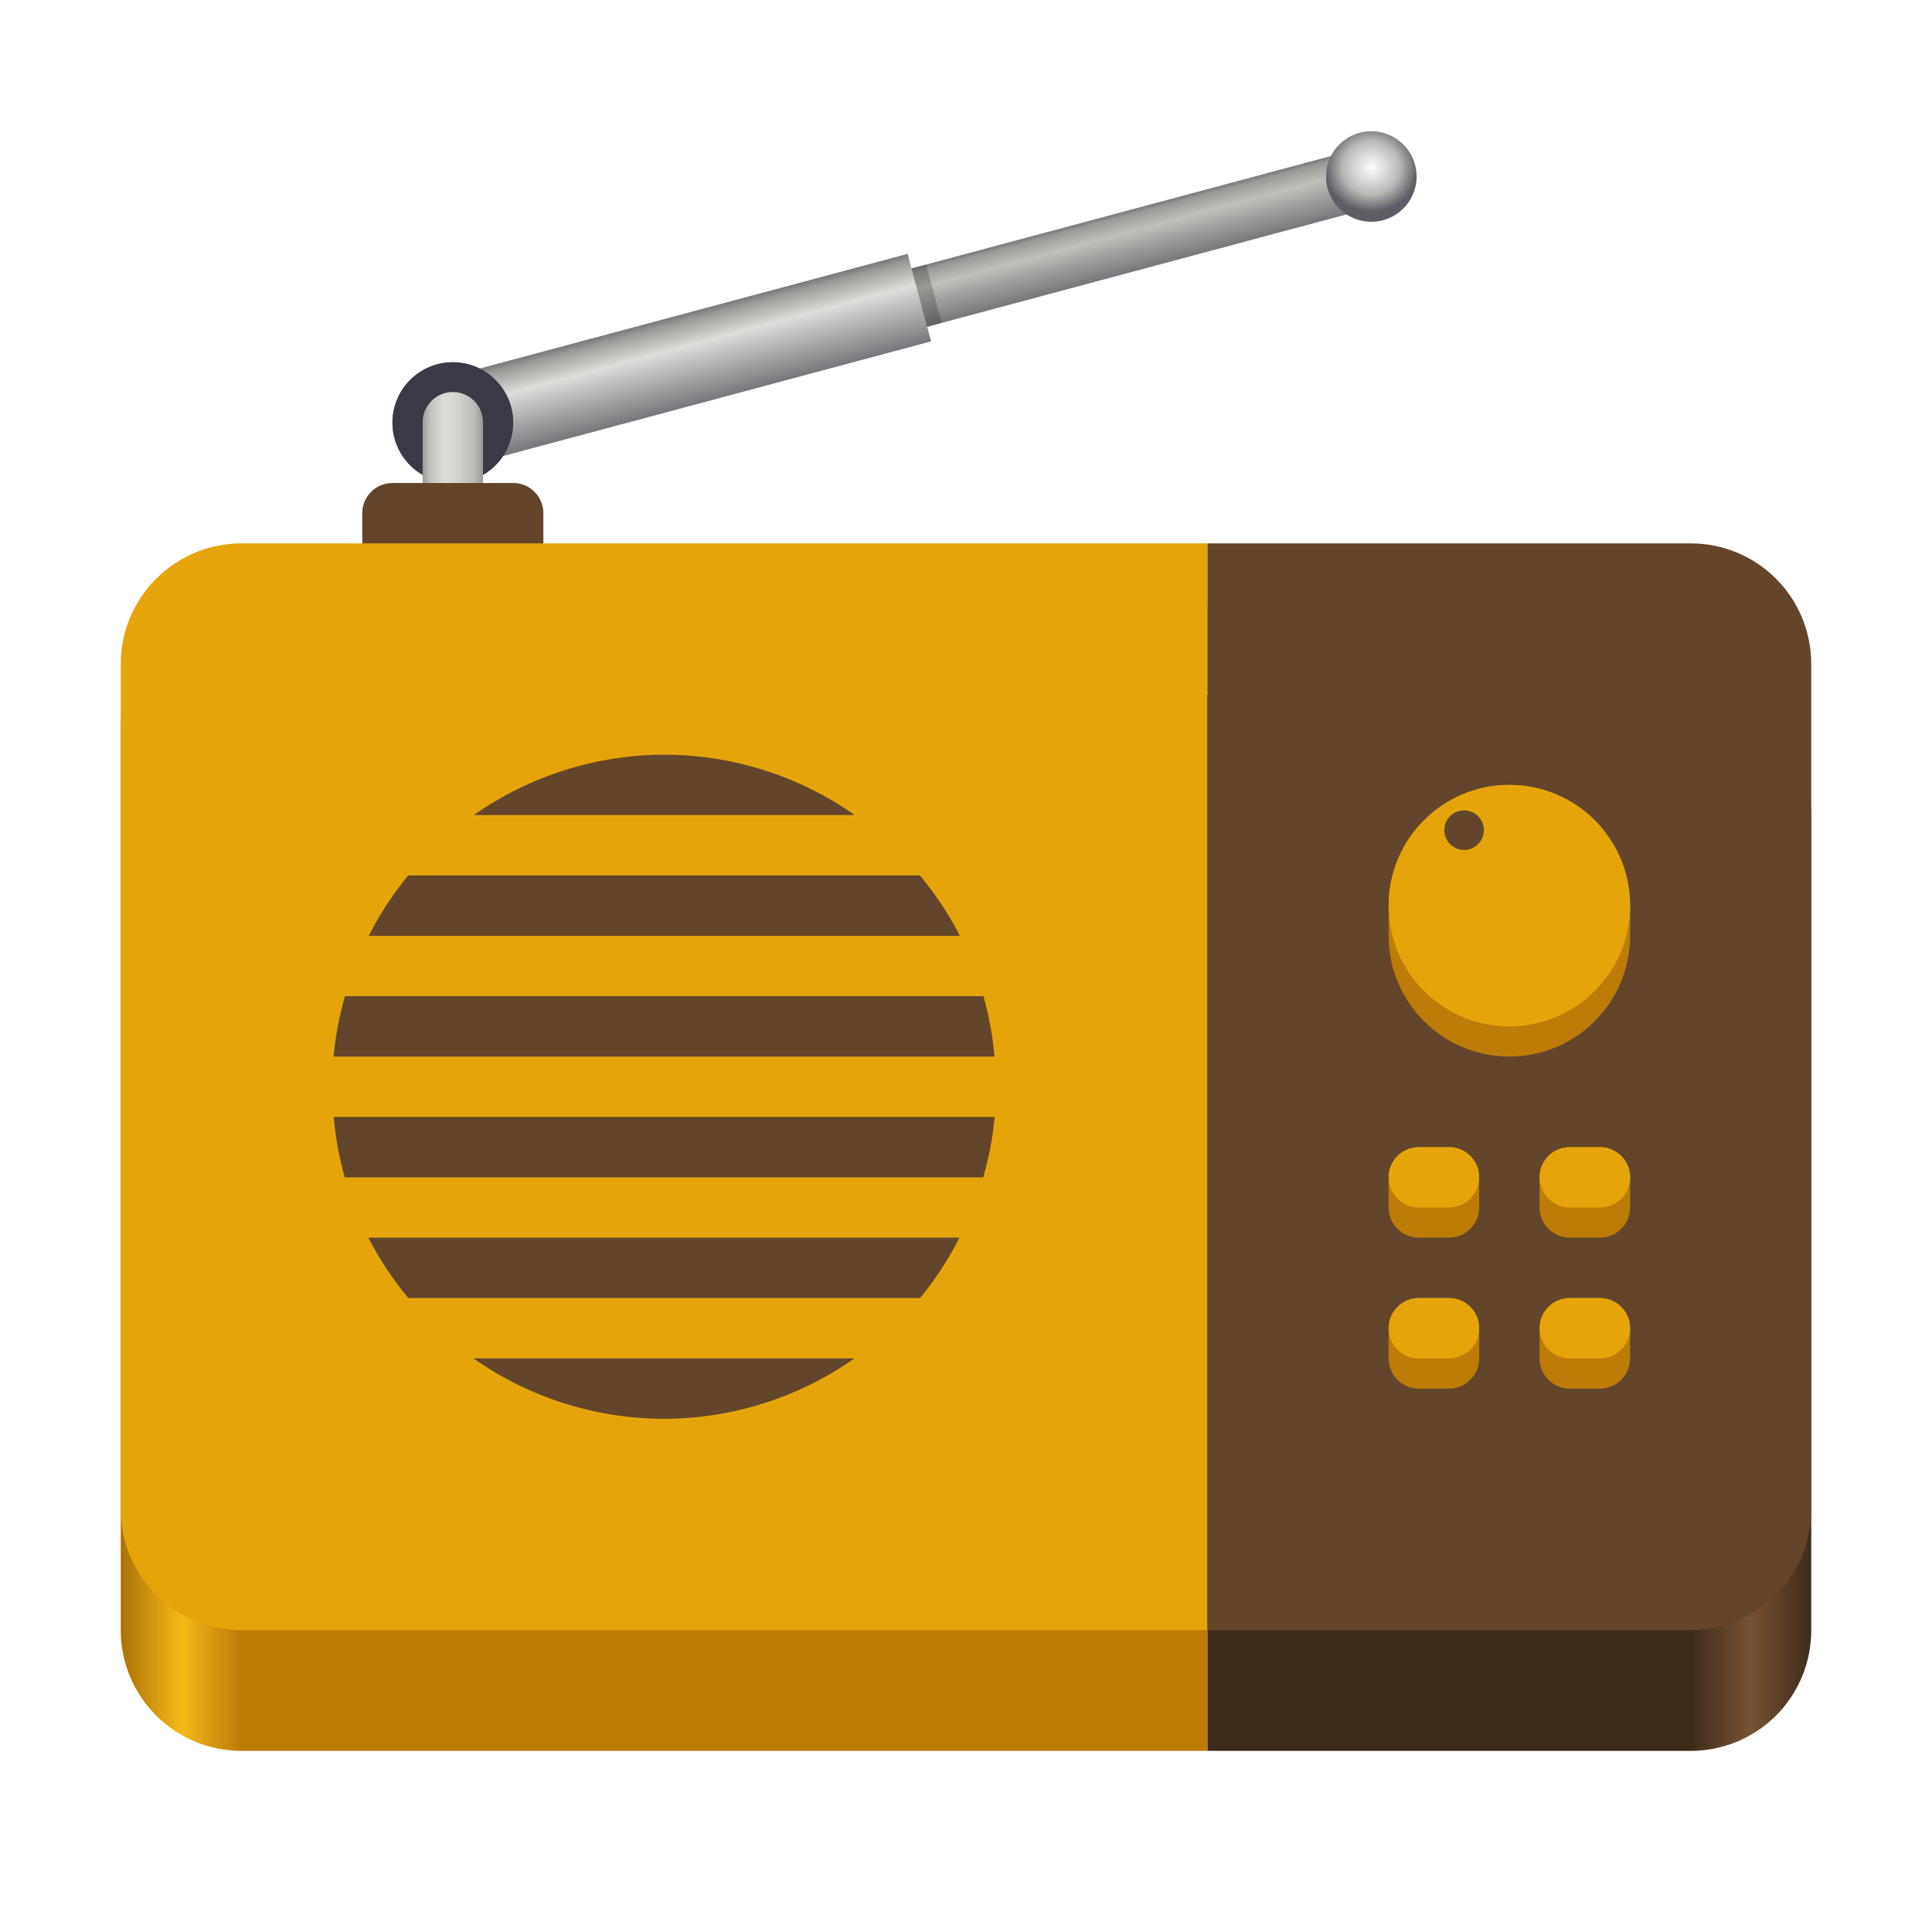
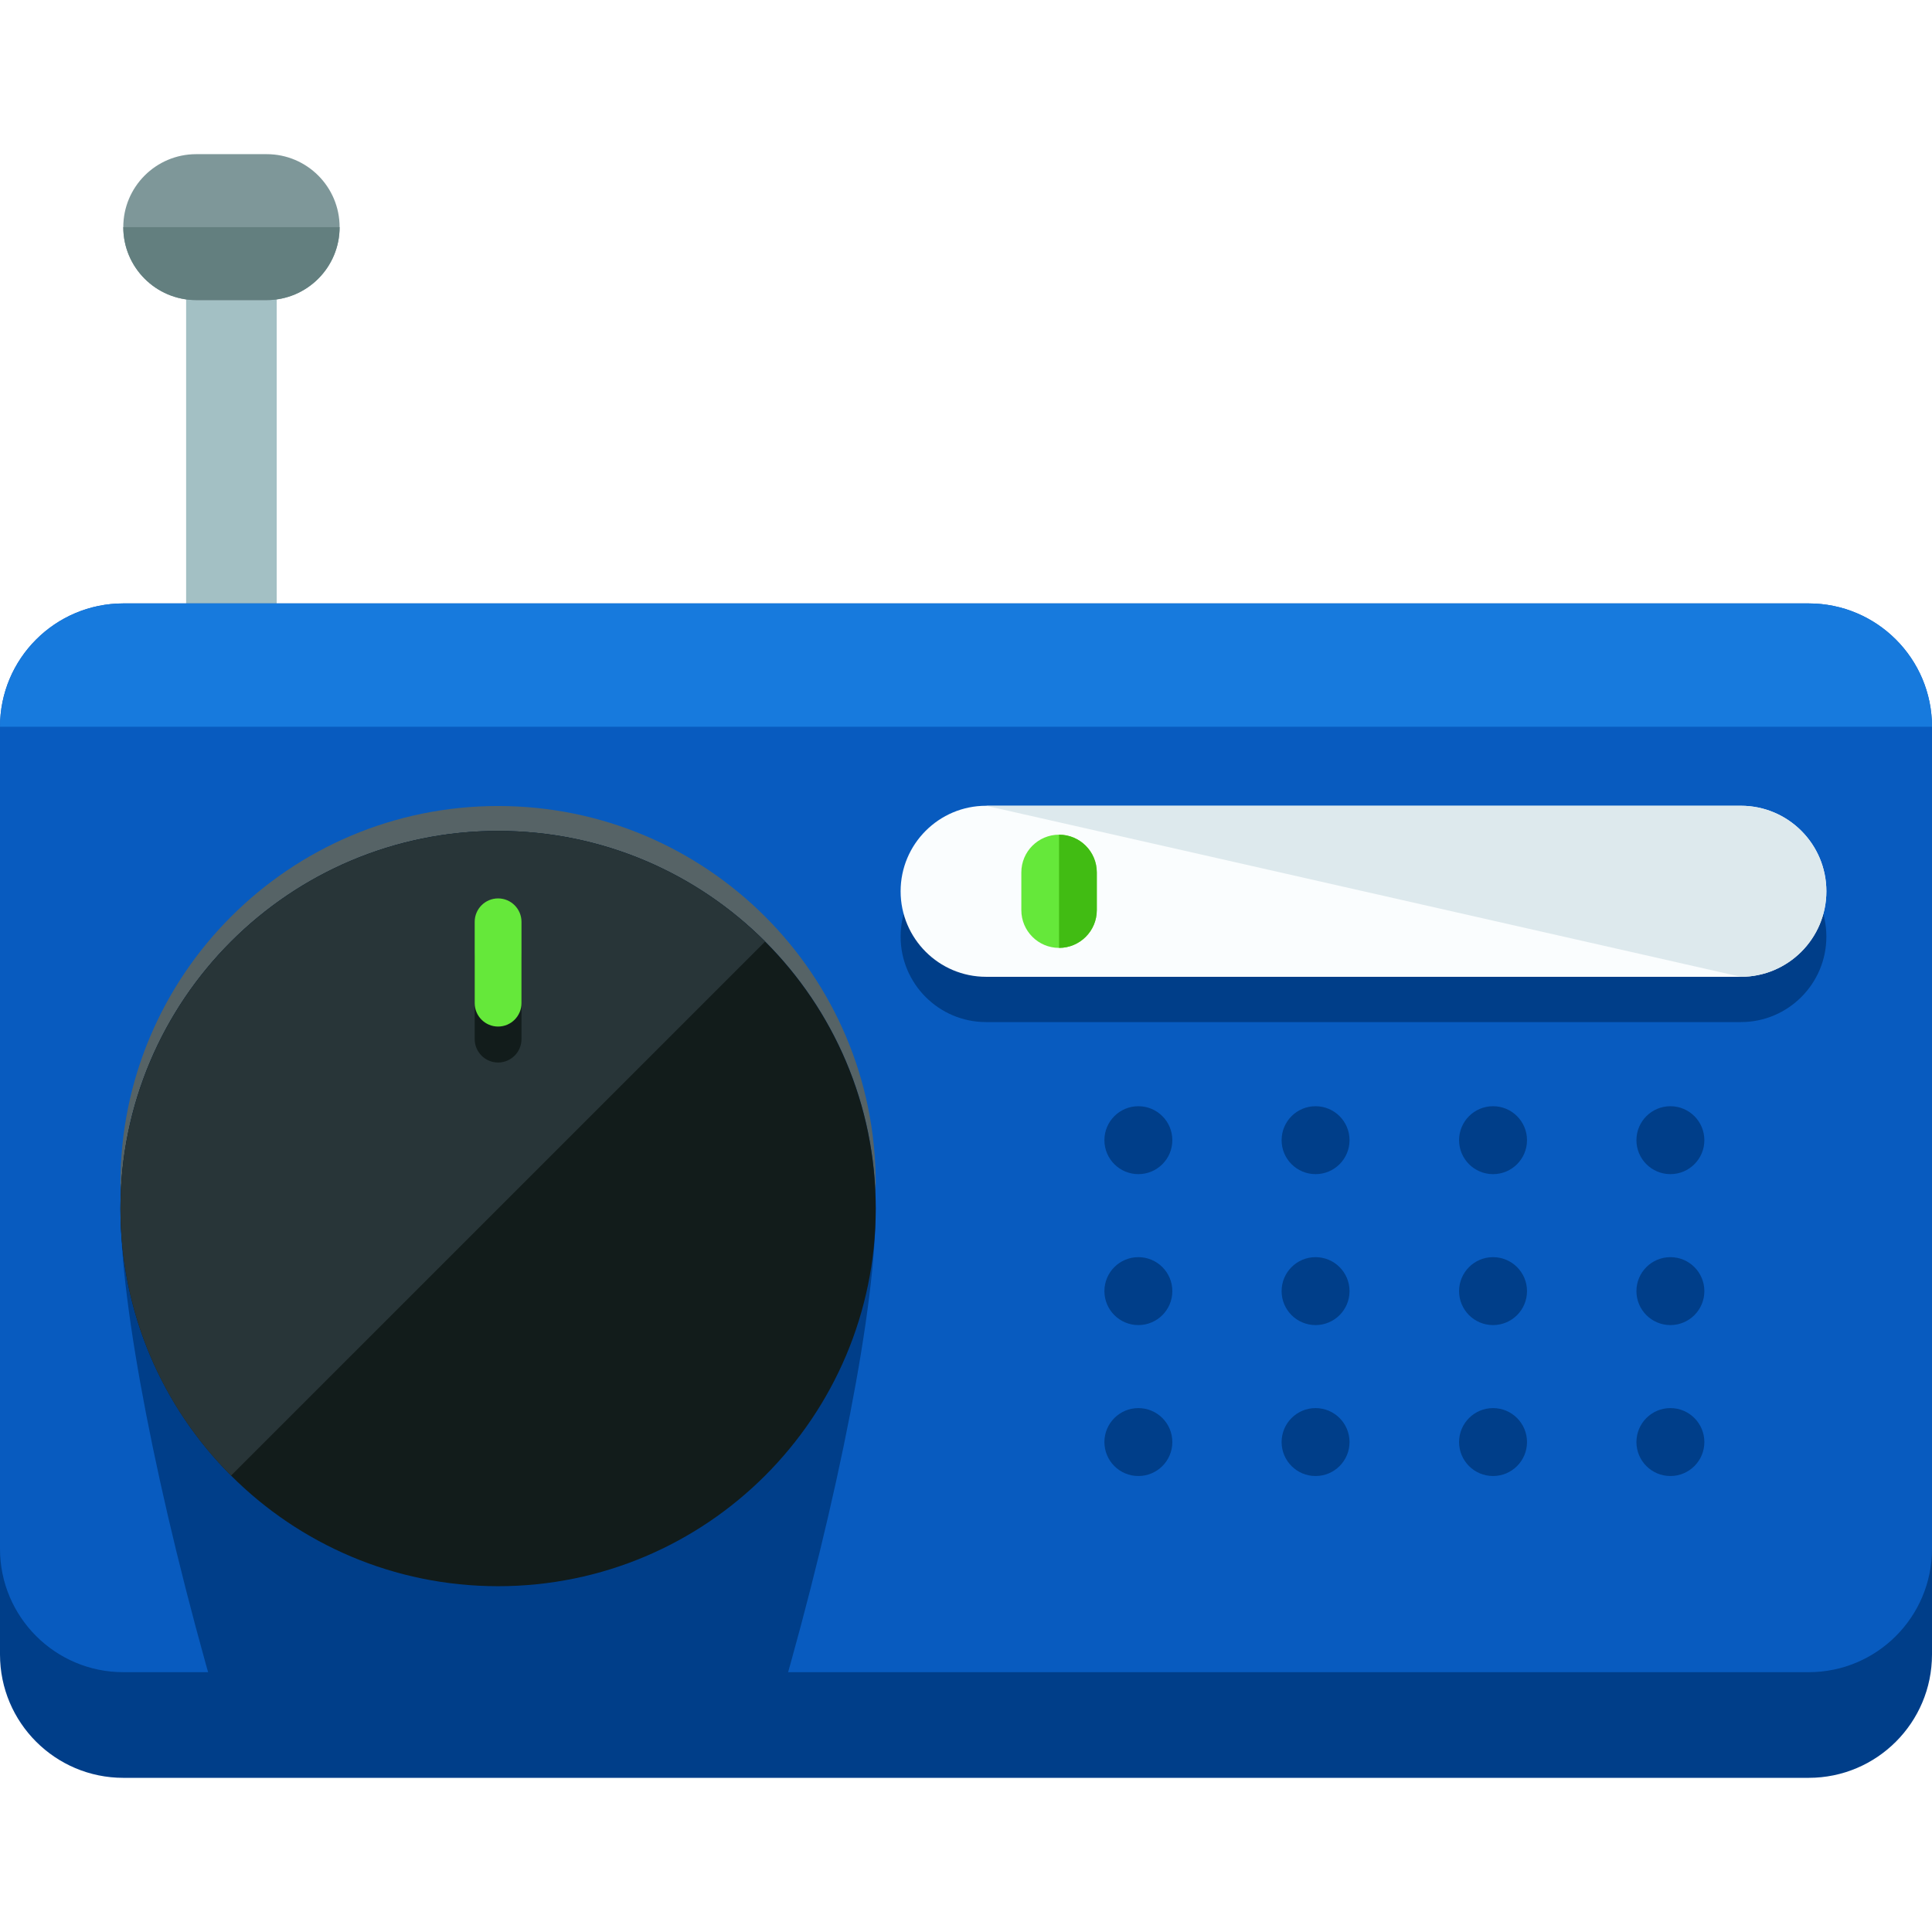
- <svg xmlns="http://www.w3.org/2000/svg" xmlns:xlink="http://www.w3.org/1999/xlink" width="128" height="128" id="svg11300" version="1.0" style="display:inline;enable-background:new" viewBox="0 0 128 128">
-   <defs id="defs3">
-     <linearGradient id="linearGradient2544">
-       <stop style="stop-color:#ab7007;stop-opacity:1" offset="0" id="stop2532" />
-       <stop id="stop2534" offset="0.036" style="stop-color:#f5b918;stop-opacity:1" />
-       <stop style="stop-color:#3d2b1b;stop-opacity:1" offset="0.071" id="stop2536" />
-       <stop id="stop2538" offset="0.929" style="stop-color:#3d2b1b;stop-opacity:1" />
-       <stop style="stop-color:#765335;stop-opacity:1" offset="0.964" id="stop2540" />
-       <stop style="stop-color:#3d2b1b;stop-opacity:1" offset="1" id="stop2542" />
-     </linearGradient>
-     <linearGradient id="linearGradient2530">
-       <stop id="stop2518" offset="0" style="stop-color:#ab7007;stop-opacity:1" />
-       <stop style="stop-color:#f5b918;stop-opacity:1" offset="0.036" id="stop2520" />
-       <stop id="stop2522" offset="0.071" style="stop-color:#bd7b08;stop-opacity:1" />
-       <stop style="stop-color:#bd7b08;stop-opacity:1" offset="0.929" id="stop2524" />
-       <stop id="stop2526" offset="0.964" style="stop-color:#63452c;stop-opacity:1" />
-       <stop id="stop2528" offset="1" style="stop-color:#ab7007;stop-opacity:1" />
-     </linearGradient>
-     <linearGradient id="linearGradient2446">
-       <stop style="stop-color:#77767b;stop-opacity:1" offset="0" id="stop2438" />
-       <stop id="stop2440" offset="0.075" style="stop-color:#9a9996;stop-opacity:1" />
-       <stop style="stop-color:#c1bfb9;stop-opacity:1" offset="0.352" id="stop2442" />
-       <stop style="stop-color:#77767b;stop-opacity:1" offset="1" id="stop2444" />
-     </linearGradient>
-     <linearGradient id="linearGradient2436">
-       <stop style="stop-color:#77767b;stop-opacity:1" offset="0" id="stop2428" />
-       <stop id="stop2430" offset="0.075" style="stop-color:#9a9996;stop-opacity:1" />
-       <stop style="stop-color:#deddda;stop-opacity:1" offset="0.352" id="stop2432" />
-       <stop style="stop-color:#77767b;stop-opacity:1" offset="1" id="stop2434" />
-     </linearGradient>
-     <linearGradient id="linearGradient2386">
-       <stop id="stop2374" offset="0" style="stop-color:#fefefe;stop-opacity:1" />
-       <stop style="stop-color:#bbbab7;stop-opacity:1;" offset="0.6" id="stop2382" />
-       <stop id="stop2384" offset="1" style="stop-color:#5e5c64;stop-opacity:1" />
-     </linearGradient>
-     <linearGradient y2="236" x2="96" y1="236" x1="32" gradientTransform="translate(604.8168,170.5864)" gradientUnits="userSpaceOnUse" id="linearGradient1099" xlink:href="#linearGradient1036" />
-     <linearGradient id="linearGradient1036">
-       <stop id="stop1032" offset="0" style="stop-color:#d5d3cf;stop-opacity:1;" />
-       <stop id="stop1034" offset="1" style="stop-color:#f6f5f4;stop-opacity:1" />
-     </linearGradient>
-     <radialGradient r="32" fy="-76" fx="-244" cy="-76" cx="-244" gradientTransform="matrix(0.8833333,0,0,0.8833333,-460.3502,463.1197)" gradientUnits="userSpaceOnUse" id="radialGradient1103" xlink:href="#linearGradient1069" />
-     <linearGradient id="linearGradient1069">
-       <stop id="stop1065" offset="0" style="stop-color:#d5d3cf;stop-opacity:1" />
-       <stop id="stop1067-1" offset="1" style="stop-color:#949390;stop-opacity:1" />
-     </linearGradient>
-     <linearGradient gradientUnits="userSpaceOnUse" y2="232" x2="64" y1="262.5" x1="64" id="linearGradient1027" xlink:href="#linearGradient1025" gradientTransform="translate(-470.5864,432.8168)" />
-     <linearGradient id="linearGradient1025">
-       <stop id="stop1021" offset="0" style="stop-color:#9a9996;stop-opacity:1" />
-       <stop id="stop1023" offset="1" style="stop-color:#77767b;stop-opacity:1" />
-     </linearGradient>
-     <clipPath clipPathUnits="userSpaceOnUse" id="clipPath1440">
-       <circle style="display:inline;opacity:1;vector-effect:none;fill:none;fill-opacity:1;stroke:#000000;stroke-width:2;stroke-linecap:butt;stroke-linejoin:miter;stroke-miterlimit:4;stroke-dasharray:none;stroke-dashoffset:0;stroke-opacity:1;marker:none;marker-start:none;marker-mid:none;marker-end:none;paint-order:normal;enable-background:new" id="circle1442" cx="-134.35" cy="193.747" r="24" transform="rotate(-45)" />
-     </clipPath>
-     <clipPath clipPathUnits="userSpaceOnUse" id="clipPath1430">
-       <circle style="display:inline;opacity:1;vector-effect:none;fill:none;fill-opacity:1;stroke:#000000;stroke-width:2;stroke-linecap:butt;stroke-linejoin:miter;stroke-miterlimit:4;stroke-dasharray:none;stroke-dashoffset:0;stroke-opacity:1;marker:none;marker-start:none;marker-mid:none;marker-end:none;paint-order:normal;enable-background:new" id="circle1432" cx="12" cy="232" r="24" />
-     </clipPath>
-     <clipPath clipPathUnits="userSpaceOnUse" id="clipPath1440-9">
-       <circle style="display:inline;opacity:1;vector-effect:none;fill:none;fill-opacity:1;stroke:#000000;stroke-width:2;stroke-linecap:butt;stroke-linejoin:miter;stroke-miterlimit:4;stroke-dasharray:none;stroke-dashoffset:0;stroke-opacity:1;marker:none;marker-start:none;marker-mid:none;marker-end:none;paint-order:normal;enable-background:new" id="circle1442-5" cx="-134.35" cy="193.747" r="24" transform="rotate(-45)" />
-     </clipPath>
-     <clipPath clipPathUnits="userSpaceOnUse" id="clipPath1430-1">
-       <circle style="display:inline;opacity:1;vector-effect:none;fill:none;fill-opacity:1;stroke:#000000;stroke-width:2;stroke-linecap:butt;stroke-linejoin:miter;stroke-miterlimit:4;stroke-dasharray:none;stroke-dashoffset:0;stroke-opacity:1;marker:none;marker-start:none;marker-mid:none;marker-end:none;paint-order:normal;enable-background:new" id="circle1432-8" cx="12" cy="232" r="24" />
-     </clipPath>
-     <linearGradient xlink:href="#linearGradient2530" id="linearGradient1660" gradientUnits="userSpaceOnUse" gradientTransform="matrix(0.25,0,0,0.25,-14.14897,400.3485)" x1="88.596" y1="-449.394" x2="536.596" y2="-449.394" />
-     <linearGradient xlink:href="#linearGradient2544" id="linearGradient1891" gradientUnits="userSpaceOnUse" gradientTransform="matrix(0.25,0,0,0.25,-14.14897,228.3485)" x1="88.596" y1="-449.394" x2="536.596" y2="-449.394" />
-     <clipPath clipPathUnits="userSpaceOnUse" id="clipPath2024">
-       <rect style="opacity:1;vector-effect:none;fill:#63452c;fill-opacity:1;stroke:none;stroke-width:4;stroke-linecap:round;stroke-linejoin:round;stroke-miterlimit:4;stroke-dasharray:none;stroke-dashoffset:0;stroke-opacity:1" id="rect2026" width="74" height="98" x="6" y="196" />
-     </clipPath>
-     <linearGradient id="linearGradient914">
-       <stop id="stop910" offset="0" style="stop-color:#f6f5f4;stop-opacity:0.437" />
-       <stop id="stop912" offset="1" style="stop-color:#deddda;stop-opacity:0;" />
-     </linearGradient>
-     <radialGradient gradientTransform="matrix(2.608696,0,0,1.841036,-102.9565,-748.9467)" gradientUnits="userSpaceOnUse" r="46" fy="296" fx="64" cy="296" cx="64" id="radialGradient916" xlink:href="#linearGradient914" />
-     <linearGradient id="linearGradient1150">
-       <stop style="stop-color:#9a9996;stop-opacity:1" offset="0" id="stop1142" />
-       <stop id="stop1144" offset="0.119" style="stop-color:#c0bfbc;stop-opacity:1" />
-       <stop style="stop-color:#deddda;stop-opacity:1" offset="0.351" id="stop1146" />
-       <stop id="stop1153" offset="0.602" style="stop-color:#d2d1ce;stop-opacity:1;" />
-       <stop id="stop1151" offset="0.853" style="stop-color:#bbbab7;stop-opacity:1;" />
-       <stop style="stop-color:#9a9996;stop-opacity:1" offset="1" id="stop1148" />
-     </linearGradient>
-     <linearGradient xlink:href="#linearGradient1150" id="linearGradient2320" x1="28" y1="203" x2="32" y2="203" gradientUnits="userSpaceOnUse" />
-     <linearGradient xlink:href="#linearGradient2436" id="linearGradient2330" gradientUnits="userSpaceOnUse" x1="37.047" y1="180.897" x2="37.047" y2="186.897" />
-     <linearGradient xlink:href="#linearGradient2446" id="linearGradient2340" gradientUnits="userSpaceOnUse" x1="71.047" y1="181.897" x2="71.047" y2="185.897" />
-     <radialGradient xlink:href="#linearGradient2386" id="radialGradient2372" cx="183.217" cy="-92.152" fx="183.217" fy="-92.152" r="3" gradientUnits="userSpaceOnUse" gradientTransform="matrix(0.9452938,0.2532907,-0.2673659,0.9978231,-14.50815,-46.64767)" />
-   </defs>
-   <g id="layer1" style="display:inline" transform="translate(0,-172)">
-     <g id="layer9" style="display:inline">
-       <g id="g1513" transform="rotate(-15,90.68027,188.3302)">
-         <path id="path2055" d="M 29.047,183.897 H 92.047" style="fill:none;stroke:url(#linearGradient2340);stroke-width:4;stroke-linecap:butt;stroke-linejoin:miter;stroke-opacity:1" />
-         <path style="fill:none;stroke:url(#linearGradient2330);stroke-width:6;stroke-linecap:butt;stroke-linejoin:miter;stroke-opacity:1" d="M 29.047,183.897 H 61.047" id="path2057" />
-         <rect y="181.897" x="61.047" height="4" width="1" id="rect1493" style="opacity:0.2;vector-effect:none;fill:#000000;fill-opacity:1;stroke:none;stroke-width:4;stroke-linecap:round;stroke-linejoin:round;stroke-miterlimit:4;stroke-dasharray:none;stroke-dashoffset:0;stroke-opacity:1" />
-         <circle cy="-92.047" cx="183.897" id="circle1504" style="opacity:1;vector-effect:none;fill:url(#radialGradient2372);fill-opacity:1;stroke:none;stroke-width:2;stroke-linecap:square;stroke-linejoin:round;stroke-miterlimit:4;stroke-dasharray:none;stroke-dashoffset:0;stroke-opacity:1" r="3" transform="rotate(90)" />
-       </g>
-       <circle style="opacity:1;vector-effect:none;fill:#77767b;fill-opacity:1;stroke:none;stroke-width:2;stroke-linecap:square;stroke-linejoin:round;stroke-miterlimit:4;stroke-dasharray:none;stroke-dashoffset:0;stroke-opacity:1" id="path2053" cx="30" cy="200" r="4" />
-       <circle r="4" cy="200" cx="30" id="circle1502" style="opacity:1;vector-effect:none;fill:#3d3846;fill-opacity:1;stroke:none;stroke-width:2;stroke-linecap:square;stroke-linejoin:round;stroke-miterlimit:4;stroke-dasharray:none;stroke-dashoffset:0;stroke-opacity:1" />
-       <path style="color:#000000;font-style:normal;font-variant:normal;font-weight:normal;font-stretch:normal;font-size:medium;line-height:normal;font-family:sans-serif;font-variant-ligatures:normal;font-variant-position:normal;font-variant-caps:normal;font-variant-numeric:normal;font-variant-alternates:normal;font-feature-settings:normal;text-indent:0;text-align:start;text-decoration:none;text-decoration-line:none;text-decoration-style:solid;text-decoration-color:#000000;letter-spacing:normal;word-spacing:normal;text-transform:none;writing-mode:lr-tb;direction:ltr;text-orientation:mixed;dominant-baseline:auto;baseline-shift:baseline;text-anchor:start;white-space:normal;shape-padding:0;clip-rule:nonzero;display:inline;overflow:visible;visibility:visible;opacity:1;isolation:auto;mix-blend-mode:normal;color-interpolation:sRGB;color-interpolation-filters:linearRGB;solid-color:#000000;solid-opacity:1;vector-effect:none;fill:url(#linearGradient2320);fill-opacity:1;fill-rule:nonzero;stroke:none;stroke-width:4;stroke-linecap:round;stroke-linejoin:miter;stroke-miterlimit:4;stroke-dasharray:none;stroke-dashoffset:0;stroke-opacity:1;color-rendering:auto;image-rendering:auto;shape-rendering:auto;text-rendering:auto;enable-background:accumulate" d="M 29.971,197.973 A 2,2 0 0 0 28,200 v 6 a 2,2 0 1 0 4,0 v -6 a 2,2 0 0 0 -2.029,-2.027 z" id="path1500" />
-       <rect style="opacity:1;vector-effect:none;fill:#63452c;fill-opacity:1;stroke:none;stroke-width:2.353;stroke-linecap:square;stroke-linejoin:round;stroke-miterlimit:4;stroke-dasharray:none;stroke-dashoffset:0;stroke-opacity:1" id="rect2051" width="12" height="6" x="24" y="204" rx="2" ry="2" />
-       <g id="g2022" clip-path="url(#clipPath2024)">
-         <rect style="display:inline;opacity:1;vector-effect:none;fill:url(#linearGradient1660);fill-opacity:1;stroke:none;stroke-width:0.25;stroke-linecap:butt;stroke-linejoin:miter;stroke-miterlimit:4;stroke-dasharray:none;stroke-dashoffset:0;stroke-opacity:1;marker:none;marker-start:none;marker-mid:none;marker-end:none;paint-order:normal;enable-background:new" id="rect1654" width="112" height="76" x="8" y="212" rx="8" ry="8" />
-         <rect ry="8" rx="8" y="208" x="8" height="72" width="112" id="rect1656" style="display:inline;opacity:1;vector-effect:none;fill:#e5a50a;fill-opacity:1;stroke:none;stroke-width:0.25;stroke-linecap:butt;stroke-linejoin:miter;stroke-miterlimit:4;stroke-dasharray:none;stroke-dashoffset:0;stroke-opacity:1;marker:none;marker-start:none;marker-mid:none;marker-end:none;paint-order:normal;enable-background:new" />
-       </g>
-       <path style="display:inline;opacity:1;vector-effect:none;fill:url(#linearGradient1891);fill-opacity:1;stroke:none;stroke-width:0.25;stroke-linecap:butt;stroke-linejoin:miter;stroke-miterlimit:4;stroke-dasharray:none;stroke-dashoffset:0;stroke-opacity:1;marker:none;marker-start:none;marker-mid:none;marker-end:none;paint-order:normal;enable-background:new" d="M 80 46.021 L 80 116 L 112 116 C 116.432 116 120 112.432 120 108 L 120 54.021 C 120 49.589 116.432 46.021 112 46.021 L 80 46.021 z " transform="translate(0,172)" id="rect1889" />
-       <path style="display:inline;opacity:1;vector-effect:none;fill:#63452c;fill-opacity:1;stroke:none;stroke-width:0.25;stroke-linecap:butt;stroke-linejoin:miter;stroke-miterlimit:4;stroke-dasharray:none;stroke-dashoffset:0;stroke-opacity:1;marker:none;marker-start:none;marker-mid:none;marker-end:none;paint-order:normal;enable-background:new" d="m 80,36 v 72 h 32 c 4.432,0 8,-3.568 8,-8 V 44 c 0,-4.432 -3.568,-8 -8,-8 z" transform="translate(0,172)" id="rect1877" />
-       <g id="g1592" transform="translate(7.6e-6,-22)">
-         <rect style="display:inline;opacity:1;vector-effect:none;fill:#bd7b08;fill-opacity:1;stroke:none;stroke-width:0.25;stroke-linecap:butt;stroke-linejoin:miter;stroke-miterlimit:4;stroke-dasharray:none;stroke-dashoffset:0;stroke-opacity:1;marker:none;marker-start:none;marker-mid:none;marker-end:none;paint-order:normal;enable-background:new" id="rect1751" width="16" height="18" x="92" y="246" rx="8" ry="8" />
-         <circle style="display:inline;opacity:1;vector-effect:none;fill:#e5a50a;fill-opacity:1;stroke:none;stroke-width:0.25;stroke-linecap:butt;stroke-linejoin:miter;stroke-miterlimit:4;stroke-dasharray:none;stroke-dashoffset:0;stroke-opacity:1;marker:none;marker-start:none;marker-mid:none;marker-end:none;paint-order:normal;enable-background:new" id="circle1753" cx="100" cy="254" r="8" />
-         <circle style="display:inline;opacity:1;vector-effect:none;fill:#63452c;fill-opacity:1;stroke:none;stroke-width:0.25;stroke-linecap:butt;stroke-linejoin:miter;stroke-miterlimit:4;stroke-dasharray:none;stroke-dashoffset:0;stroke-opacity:1;marker:none;marker-start:none;marker-mid:none;marker-end:none;paint-order:normal;enable-background:new" id="circle1759" cx="97" cy="249" r="1.312" />
-       </g>
-       <rect ry="2" rx="2" y="248" x="92" height="6" width="6" id="rect1709" style="opacity:1;vector-effect:none;fill:#bd7b08;fill-opacity:1;stroke:none;stroke-width:4;stroke-linecap:round;stroke-linejoin:round;stroke-miterlimit:4;stroke-dasharray:none;stroke-dashoffset:0;stroke-opacity:1" />
-       <rect style="opacity:1;vector-effect:none;fill:#e5a50a;fill-opacity:1;stroke:none;stroke-width:4;stroke-linecap:round;stroke-linejoin:round;stroke-miterlimit:4;stroke-dasharray:none;stroke-dashoffset:0;stroke-opacity:1" id="rect1707" width="6" height="4" x="92" y="248" rx="2" ry="2" />
-       <rect style="opacity:1;vector-effect:none;fill:#bd7b08;fill-opacity:1;stroke:none;stroke-width:4;stroke-linecap:round;stroke-linejoin:round;stroke-miterlimit:4;stroke-dasharray:none;stroke-dashoffset:0;stroke-opacity:1" id="rect1711" width="6" height="6" x="102" y="248" rx="2" ry="2" />
-       <rect ry="2" rx="2" y="248" x="102" height="4" width="6" id="rect1713" style="opacity:1;vector-effect:none;fill:#e5a50a;fill-opacity:1;stroke:none;stroke-width:4;stroke-linecap:round;stroke-linejoin:round;stroke-miterlimit:4;stroke-dasharray:none;stroke-dashoffset:0;stroke-opacity:1" />
-       <rect style="opacity:1;vector-effect:none;fill:#bd7b08;fill-opacity:1;stroke:none;stroke-width:4;stroke-linecap:round;stroke-linejoin:round;stroke-miterlimit:4;stroke-dasharray:none;stroke-dashoffset:0;stroke-opacity:1" id="rect1776" width="6" height="6" x="92" y="258" rx="2" ry="2" />
-       <rect ry="2" rx="2" y="258" x="92" height="4" width="6" id="rect1778" style="opacity:1;vector-effect:none;fill:#e5a50a;fill-opacity:1;stroke:none;stroke-width:4;stroke-linecap:round;stroke-linejoin:round;stroke-miterlimit:4;stroke-dasharray:none;stroke-dashoffset:0;stroke-opacity:1" />
-       <rect ry="2" rx="2" y="258" x="102" height="6" width="6" id="rect1780" style="opacity:1;vector-effect:none;fill:#bd7b08;fill-opacity:1;stroke:none;stroke-width:4;stroke-linecap:round;stroke-linejoin:round;stroke-miterlimit:4;stroke-dasharray:none;stroke-dashoffset:0;stroke-opacity:1" />
-       <rect style="opacity:1;vector-effect:none;fill:#e5a50a;fill-opacity:1;stroke:none;stroke-width:4;stroke-linecap:round;stroke-linejoin:round;stroke-miterlimit:4;stroke-dasharray:none;stroke-dashoffset:0;stroke-opacity:1" id="rect1782" width="6" height="4" x="102" y="258" rx="2" ry="2" />
-     </g>
-     <path id="path1882-7" d="m 44,222 a 22,22 0 0 0 -12.602,4 h 25.23 a 22,22 0 0 0 -12.629,-4 z m -16.957,8 a 22,22 0 0 0 -2.613,4 H 63.596 a 22,22 0 0 0 -2.648,-4 z m -4.188,8 a 22,22 0 0 0 -0.756,4 h 43.791 a 22,22 0 0 0 -0.73,-4 z m -0.746,8 a 22,22 0 0 0 0.73,4 h 42.305 a 22,22 0 0 0 0.756,-4 z m 2.295,8 a 22,22 0 0 0 2.648,4 h 33.904 a 22,22 0 0 0 2.613,-4 z m 6.967,8 a 22,22 0 0 0 12.629,4 22,22 0 0 0 12.602,-4 z" style="display:inline;opacity:1;vector-effect:none;fill:#63452c;fill-opacity:1;stroke:none;stroke-width:1.512;stroke-linecap:square;stroke-linejoin:round;stroke-miterlimit:4;stroke-dasharray:none;stroke-dashoffset:0;stroke-opacity:1;enable-background:new" />
+ <svg xmlns="http://www.w3.org/2000/svg" height="800px" width="800px" version="1.1" id="Layer_1" viewBox="0 0 504.123 504.123" xml:space="preserve">
+   <path style="fill:#A3C0C4;" d="M72.2,176.766c0,6.522-5.285,11.815-11.815,11.815l0,0c-6.514,0-11.815-5.293-11.815-11.815V78.304  c0-6.522,5.301-11.815,11.815-11.815l0,0c6.53,0,11.815,5.293,11.815,11.815V176.766z" />
+   <path style="fill:#003E89;" d="M504.123,431.711c0,17.77-14.399,32.185-32.177,32.185H32.185C14.415,463.896,0,449.481,0,431.711  V217.198c0-17.778,14.415-32.177,32.185-32.177h439.761c17.778,0,32.177,14.399,32.177,32.177V431.711z" />
+   <path style="fill:#085BBF;" d="M504.123,404.141c0,17.77-14.399,32.185-32.177,32.185H32.185C14.415,436.326,0,421.912,0,404.141  V189.629c0-17.778,14.415-32.177,32.185-32.177h439.761c17.778,0,32.177,14.399,32.177,32.177V404.141z" />
+   <path style="fill:#177ADD;" d="M0,189.629c0-17.778,14.415-32.177,32.185-32.177h439.761c17.778,0,32.177,14.399,32.177,32.177" />
+   <path style="fill:#566366;" d="M129.969,223.342c52.137,0,94.681,40.487,98.194,91.719c0.142-2.064,0.347-4.104,0.347-6.215  c0-54.422-44.119-98.532-98.54-98.532c-54.414,0-98.54,44.119-98.54,98.532c0,2.111,0.197,4.151,0.339,6.215  C35.289,263.83,77.848,223.342,129.969,223.342z" />
+   <path style="fill:#003E89;" d="M129.969,216.828c-54.414,0-98.54,44.111-98.54,98.525c0,25.214,9.507,74.894,25.104,128.843h146.881  c15.588-53.957,25.096-103.613,25.096-128.843C228.51,260.939,184.391,216.828,129.969,216.828z" />
+   <circle style="fill:#121C1B;" cx="129.969" cy="315.353" r="98.54" />
+   <path style="fill:#283538;" d="M60.29,385.032c-38.479-38.479-38.479-100.864,0-139.343c38.487-38.487,100.872-38.487,139.351,0" />
+   <path style="fill:#121C1B;" d="M136.074,271.139c0,3.371-2.741,6.105-6.105,6.105l0,0c-3.371,0-6.105-2.741-6.105-6.105v-21.22  c0-3.371,2.741-6.105,6.105-6.105l0,0c3.371,0,6.105,2.741,6.105,6.105V271.139z" />
+   <path style="fill:#65E83A;" d="M136.074,261.742c0,3.387-2.741,6.12-6.105,6.12l0,0c-3.371,0-6.105-2.741-6.105-6.12v-21.205  c0-3.379,2.741-6.112,6.105-6.112l0,0c3.371,0,6.105,2.741,6.105,6.113V261.742z" />
+   <path style="fill:#003E89;" d="M476.562,244.382c0,12.327-9.996,22.315-22.315,22.315H257.308c-12.312,0-22.307-9.988-22.307-22.315  l0,0c0-12.32,9.996-22.315,22.307-22.315h196.939C466.566,222.066,476.562,232.054,476.562,244.382L476.562,244.382z" />
+   <path style="fill:#FAFDFE;" d="M476.562,232.566c0,12.32-9.996,22.315-22.315,22.315H257.308c-12.312,0-22.307-9.996-22.307-22.315  l0,0c0-12.32,9.996-22.315,22.307-22.315h196.939C466.566,210.251,476.562,220.239,476.562,232.566L476.562,232.566z" />
+   <path style="fill:#DDE9ED;" d="M257.308,210.251h196.939c12.319,0,22.315,9.996,22.315,22.315l0,0  c0,12.32-9.996,22.315-22.315,22.315" />
+   <path style="fill:#65E83A;" d="M286.192,237.489c0,5.435-4.411,9.846-9.854,9.846l0,0c-5.427,0-9.838-4.411-9.838-9.846v-9.846  c0-5.435,4.411-9.846,9.838-9.846l0,0c5.443,0,9.854,4.411,9.854,9.846V237.489z" />
+   <path style="fill:#41BC13;" d="M276.338,217.797L276.338,217.797c5.443,0,9.854,4.411,9.854,9.846v9.846  c0,5.435-4.411,9.846-9.854,9.846l0,0" />
+   <path style="fill:#7E9799;" d="M88.615,59.266c0,10.516-8.523,19.039-19.031,19.039H51.2c-10.508,0-19.031-8.523-19.031-19.039l0,0  c0-10.516,8.523-19.039,19.031-19.039h18.385C80.093,40.227,88.615,48.75,88.615,59.266L88.615,59.266z" />
+   <path style="fill:#637F7F;" d="M88.615,59.266L88.615,59.266c0,10.516-8.523,19.039-19.031,19.039H51.2  c-10.508,0-19.031-8.523-19.031-19.039l0,0" />
+   <g>
+     <circle style="fill:#003E89;" cx="297.039" cy="297.511" r="8.862" />
+     <circle style="fill:#003E89;" cx="343.276" cy="297.511" r="8.862" />
+     <circle style="fill:#003E89;" cx="389.585" cy="297.511" r="8.862" />
+     <circle style="fill:#003E89;" cx="435.862" cy="297.511" r="8.862" />
+     <circle style="fill:#003E89;" cx="297.039" cy="336.896" r="8.862" />
+     <circle style="fill:#003E89;" cx="343.276" cy="336.896" r="8.862" />
+     <circle style="fill:#003E89;" cx="389.585" cy="336.896" r="8.862" />
+     <circle style="fill:#003E89;" cx="435.862" cy="336.896" r="8.862" />
+     <circle style="fill:#003E89;" cx="297.039" cy="376.281" r="8.862" />
+     <circle style="fill:#003E89;" cx="343.276" cy="376.281" r="8.862" />
+     <circle style="fill:#003E89;" cx="389.585" cy="376.281" r="8.862" />
+     <circle style="fill:#003E89;" cx="435.862" cy="376.281" r="8.862" />
  </g>
</svg>
